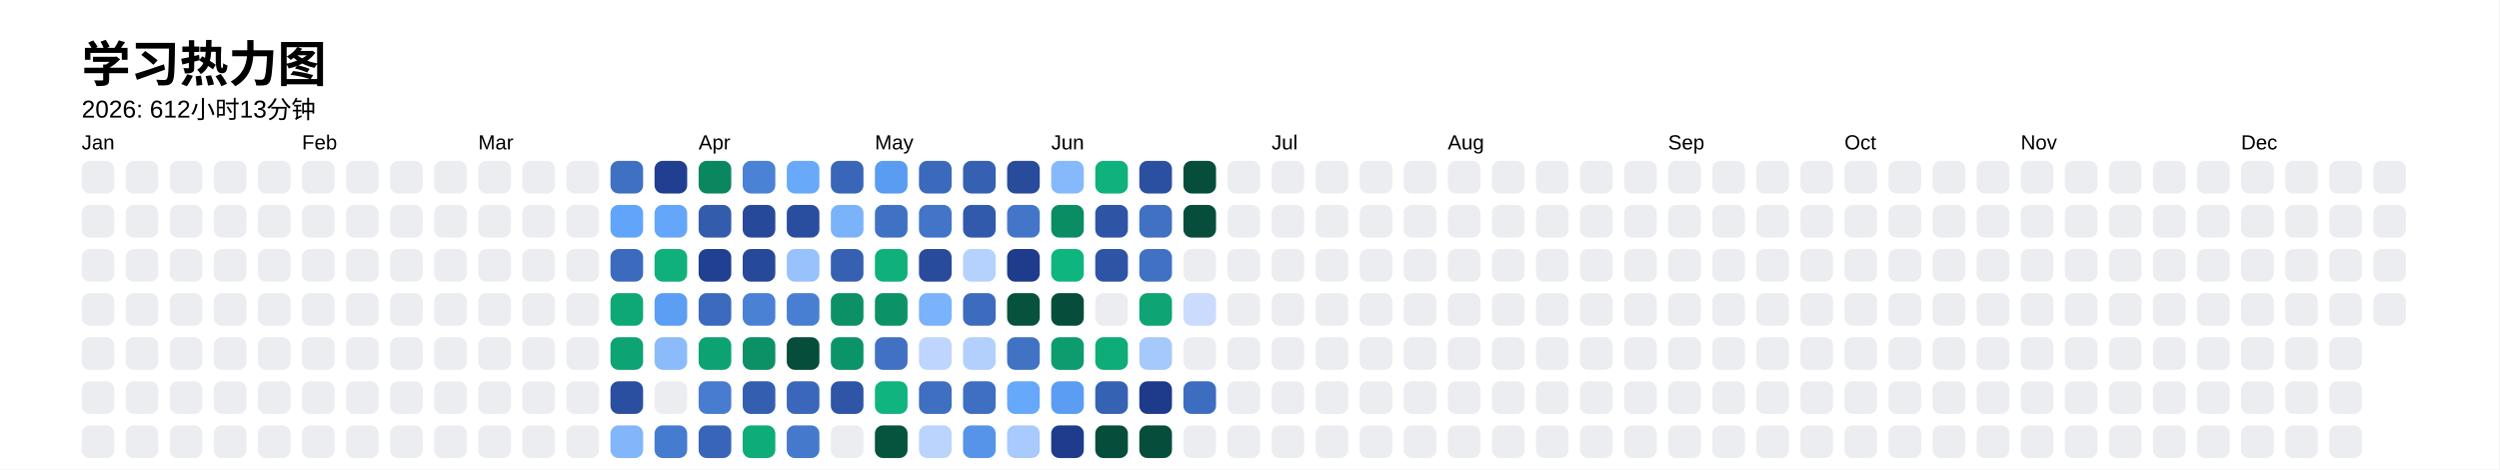
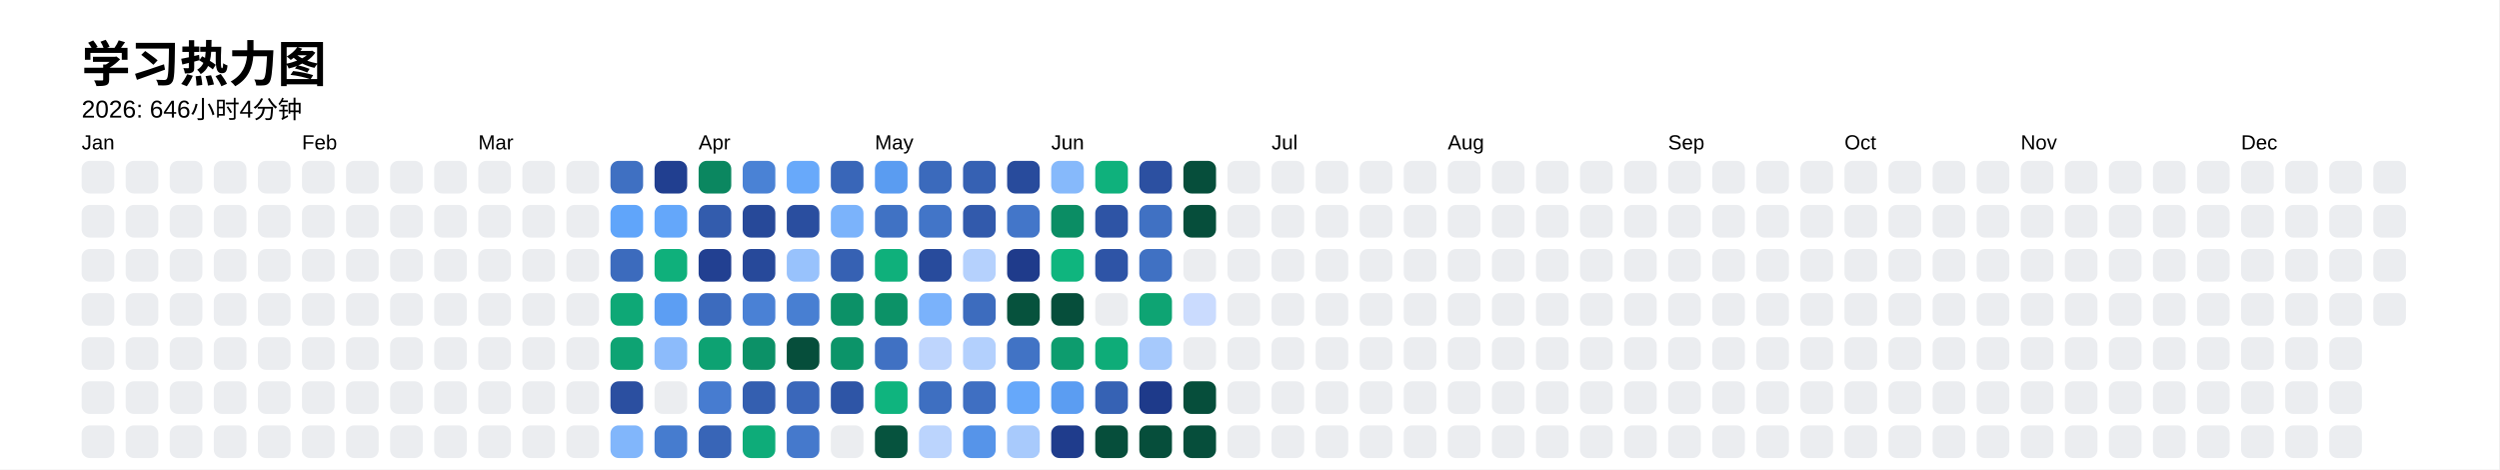
<svg xmlns="http://www.w3.org/2000/svg" style="background-color:white;" baseProfile="full" height="57.5mm" version="1.1" viewBox="0,0,306.2,57.5" width="306.2mm">
  <defs />
  <rect fill="#FFFFFF" height="57.5" width="306.2" x="0" y="0" />
  <text fill="#000000" style="font-size:6px; font-family:Arial; font-weight:bold;" x="10" y="10">学习热力图</text>
-   <text fill="#000000" style="font-size:3px; font-family:Arial;" x="10" y="14.4">2026: 612小时13分钟</text>
+   <text fill="#000000" style="font-size:3px; font-family:Arial;" x="10" y="14.4">2026: 646小时4分钟</text>
  <text fill="#000000" style="font-size:2.5px; font-family:Arial" x="10" y="18.3">Jan</text>
  <rect fill="#ebedf0" height="4" rx="1" ry="1" width="4" x="10" y="19.7" />
  <rect fill="#ebedf0" height="4" rx="1" ry="1" width="4" x="10" y="25.1" />
  <rect fill="#ebedf0" height="4" rx="1" ry="1" width="4" x="10" y="30.5" />
  <rect fill="#ebedf0" height="4" rx="1" ry="1" width="4" x="10" y="35.9" />
  <rect fill="#ebedf0" height="4" rx="1" ry="1" width="4" x="10" y="41.3" />
  <rect fill="#ebedf0" height="4" rx="1" ry="1" width="4" x="10" y="46.7" />
  <rect fill="#ebedf0" height="4" rx="1" ry="1" width="4" x="10" y="52.1" />
  <rect fill="#ebedf0" height="4" rx="1" ry="1" width="4" x="15.4" y="19.7" />
  <rect fill="#ebedf0" height="4" rx="1" ry="1" width="4" x="15.4" y="25.1" />
  <rect fill="#ebedf0" height="4" rx="1" ry="1" width="4" x="15.4" y="30.5" />
  <rect fill="#ebedf0" height="4" rx="1" ry="1" width="4" x="15.4" y="35.9" />
  <rect fill="#ebedf0" height="4" rx="1" ry="1" width="4" x="15.4" y="41.3" />
  <rect fill="#ebedf0" height="4" rx="1" ry="1" width="4" x="15.4" y="46.7" />
  <rect fill="#ebedf0" height="4" rx="1" ry="1" width="4" x="15.4" y="52.1" />
  <rect fill="#ebedf0" height="4" rx="1" ry="1" width="4" x="20.8" y="19.7" />
  <rect fill="#ebedf0" height="4" rx="1" ry="1" width="4" x="20.8" y="25.1" />
  <rect fill="#ebedf0" height="4" rx="1" ry="1" width="4" x="20.8" y="30.5" />
  <rect fill="#ebedf0" height="4" rx="1" ry="1" width="4" x="20.8" y="35.9" />
  <rect fill="#ebedf0" height="4" rx="1" ry="1" width="4" x="20.8" y="41.3" />
  <rect fill="#ebedf0" height="4" rx="1" ry="1" width="4" x="20.8" y="46.7" />
  <rect fill="#ebedf0" height="4" rx="1" ry="1" width="4" x="20.8" y="52.1" />
  <rect fill="#ebedf0" height="4" rx="1" ry="1" width="4" x="26.2" y="19.7" />
  <rect fill="#ebedf0" height="4" rx="1" ry="1" width="4" x="26.2" y="25.1" />
  <rect fill="#ebedf0" height="4" rx="1" ry="1" width="4" x="26.2" y="30.5" />
  <rect fill="#ebedf0" height="4" rx="1" ry="1" width="4" x="26.2" y="35.9" />
  <rect fill="#ebedf0" height="4" rx="1" ry="1" width="4" x="26.2" y="41.3" />
  <rect fill="#ebedf0" height="4" rx="1" ry="1" width="4" x="26.2" y="46.7" />
  <rect fill="#ebedf0" height="4" rx="1" ry="1" width="4" x="26.2" y="52.1" />
  <rect fill="#ebedf0" height="4" rx="1" ry="1" width="4" x="31.6" y="19.7" />
  <rect fill="#ebedf0" height="4" rx="1" ry="1" width="4" x="31.6" y="25.1" />
  <rect fill="#ebedf0" height="4" rx="1" ry="1" width="4" x="31.6" y="30.5" />
  <rect fill="#ebedf0" height="4" rx="1" ry="1" width="4" x="31.6" y="35.9" />
  <rect fill="#ebedf0" height="4" rx="1" ry="1" width="4" x="31.6" y="41.3" />
  <rect fill="#ebedf0" height="4" rx="1" ry="1" width="4" x="31.6" y="46.7" />
  <rect fill="#ebedf0" height="4" rx="1" ry="1" width="4" x="31.6" y="52.1" />
  <text fill="#000000" style="font-size:2.5px; font-family:Arial" x="37.0" y="18.3">Feb</text>
  <rect fill="#ebedf0" height="4" rx="1" ry="1" width="4" x="37.0" y="19.7" />
  <rect fill="#ebedf0" height="4" rx="1" ry="1" width="4" x="37.0" y="25.1" />
  <rect fill="#ebedf0" height="4" rx="1" ry="1" width="4" x="37.0" y="30.5" />
  <rect fill="#ebedf0" height="4" rx="1" ry="1" width="4" x="37.0" y="35.9" />
  <rect fill="#ebedf0" height="4" rx="1" ry="1" width="4" x="37.0" y="41.3" />
  <rect fill="#ebedf0" height="4" rx="1" ry="1" width="4" x="37.0" y="46.7" />
  <rect fill="#ebedf0" height="4" rx="1" ry="1" width="4" x="37.0" y="52.1" />
  <rect fill="#ebedf0" height="4" rx="1" ry="1" width="4" x="42.4" y="19.7" />
  <rect fill="#ebedf0" height="4" rx="1" ry="1" width="4" x="42.4" y="25.1" />
  <rect fill="#ebedf0" height="4" rx="1" ry="1" width="4" x="42.4" y="30.5" />
  <rect fill="#ebedf0" height="4" rx="1" ry="1" width="4" x="42.4" y="35.9" />
  <rect fill="#ebedf0" height="4" rx="1" ry="1" width="4" x="42.4" y="41.3" />
  <rect fill="#ebedf0" height="4" rx="1" ry="1" width="4" x="42.4" y="46.7" />
  <rect fill="#ebedf0" height="4" rx="1" ry="1" width="4" x="42.4" y="52.1" />
  <rect fill="#ebedf0" height="4" rx="1" ry="1" width="4" x="47.8" y="19.7" />
  <rect fill="#ebedf0" height="4" rx="1" ry="1" width="4" x="47.8" y="25.1" />
  <rect fill="#ebedf0" height="4" rx="1" ry="1" width="4" x="47.8" y="30.5" />
  <rect fill="#ebedf0" height="4" rx="1" ry="1" width="4" x="47.8" y="35.9" />
  <rect fill="#ebedf0" height="4" rx="1" ry="1" width="4" x="47.8" y="41.3" />
  <rect fill="#ebedf0" height="4" rx="1" ry="1" width="4" x="47.8" y="46.7" />
  <rect fill="#ebedf0" height="4" rx="1" ry="1" width="4" x="47.8" y="52.1" />
  <rect fill="#ebedf0" height="4" rx="1" ry="1" width="4" x="53.2" y="19.7" />
  <rect fill="#ebedf0" height="4" rx="1" ry="1" width="4" x="53.2" y="25.1" />
  <rect fill="#ebedf0" height="4" rx="1" ry="1" width="4" x="53.2" y="30.5" />
  <rect fill="#ebedf0" height="4" rx="1" ry="1" width="4" x="53.2" y="35.9" />
  <rect fill="#ebedf0" height="4" rx="1" ry="1" width="4" x="53.2" y="41.3" />
  <rect fill="#ebedf0" height="4" rx="1" ry="1" width="4" x="53.2" y="46.7" />
  <rect fill="#ebedf0" height="4" rx="1" ry="1" width="4" x="53.2" y="52.1" />
  <text fill="#000000" style="font-size:2.5px; font-family:Arial" x="58.6" y="18.3">Mar</text>
  <rect fill="#ebedf0" height="4" rx="1" ry="1" width="4" x="58.6" y="19.7" />
  <rect fill="#ebedf0" height="4" rx="1" ry="1" width="4" x="58.6" y="25.1" />
  <rect fill="#ebedf0" height="4" rx="1" ry="1" width="4" x="58.6" y="30.5" />
  <rect fill="#ebedf0" height="4" rx="1" ry="1" width="4" x="58.6" y="35.9" />
  <rect fill="#ebedf0" height="4" rx="1" ry="1" width="4" x="58.6" y="41.3" />
  <rect fill="#ebedf0" height="4" rx="1" ry="1" width="4" x="58.6" y="46.7" />
  <rect fill="#ebedf0" height="4" rx="1" ry="1" width="4" x="58.6" y="52.1" />
  <rect fill="#ebedf0" height="4" rx="1" ry="1" width="4" x="64" y="19.7" />
  <rect fill="#ebedf0" height="4" rx="1" ry="1" width="4" x="64" y="25.1" />
  <rect fill="#ebedf0" height="4" rx="1" ry="1" width="4" x="64" y="30.5" />
  <rect fill="#ebedf0" height="4" rx="1" ry="1" width="4" x="64" y="35.9" />
  <rect fill="#ebedf0" height="4" rx="1" ry="1" width="4" x="64" y="41.3" />
  <rect fill="#ebedf0" height="4" rx="1" ry="1" width="4" x="64" y="46.7" />
  <rect fill="#ebedf0" height="4" rx="1" ry="1" width="4" x="64" y="52.1" />
  <rect fill="#ebedf0" height="4" rx="1" ry="1" width="4" x="69.4" y="19.7" />
  <rect fill="#ebedf0" height="4" rx="1" ry="1" width="4" x="69.4" y="25.1" />
  <rect fill="#ebedf0" height="4" rx="1" ry="1" width="4" x="69.4" y="30.5" />
  <rect fill="#ebedf0" height="4" rx="1" ry="1" width="4" x="69.4" y="35.9" />
  <rect fill="#ebedf0" height="4" rx="1" ry="1" width="4" x="69.4" y="41.3" />
  <rect fill="#ebedf0" height="4" rx="1" ry="1" width="4" x="69.4" y="46.7" />
  <rect fill="#ebedf0" height="4" rx="1" ry="1" width="4" x="69.4" y="52.1" />
  <rect fill="#3f70c2" height="4" rx="1" ry="1" width="4" x="74.8" y="19.7" />
  <rect fill="#60a5fa" height="4" rx="1" ry="1" width="4" x="74.8" y="25.1" />
  <rect fill="#3c6bbd" height="4" rx="1" ry="1" width="4" x="74.8" y="30.5" />
  <rect fill="#0ea876" height="4" rx="1" ry="1" width="4" x="74.8" y="35.9" />
  <rect fill="#0ea373" height="4" rx="1" ry="1" width="4" x="74.8" y="41.3" />
  <rect fill="#2b4fa0" height="4" rx="1" ry="1" width="4" x="74.8" y="46.7" />
  <rect fill="#81b6fb" height="4" rx="1" ry="1" width="4" x="74.8" y="52.1" />
  <rect fill="#213f90" height="4" rx="1" ry="1" width="4" x="80.2" y="19.7" />
  <rect fill="#64a7fa" height="4" rx="1" ry="1" width="4" x="80.2" y="25.1" />
  <rect fill="#0fb07b" height="4" rx="1" ry="1" width="4" x="80.2" y="30.5" />
  <rect fill="#5c9ef3" height="4" rx="1" ry="1" width="4" x="80.2" y="35.9" />
  <rect fill="#8cbbfb" height="4" rx="1" ry="1" width="4" x="80.2" y="41.3" />
  <rect fill="#ebedf0" height="4" rx="1" ry="1" width="4" x="80.2" y="46.7" />
  <rect fill="#467ccf" height="4" rx="1" ry="1" width="4" x="80.2" y="52.1" />
  <text fill="#000000" style="font-size:2.5px; font-family:Arial" x="85.6" y="18.3">Apr</text>
  <rect fill="#0b8760" height="4" rx="1" ry="1" width="4" x="85.6" y="19.7" />
  <rect fill="#335cad" height="4" rx="1" ry="1" width="4" x="85.6" y="25.1" />
  <rect fill="#224091" height="4" rx="1" ry="1" width="4" x="85.6" y="30.5" />
  <rect fill="#3c6bbe" height="4" rx="1" ry="1" width="4" x="85.6" y="35.9" />
  <rect fill="#0da272" height="4" rx="1" ry="1" width="4" x="85.6" y="41.3" />
  <rect fill="#477cd0" height="4" rx="1" ry="1" width="4" x="85.6" y="46.7" />
  <rect fill="#3865b7" height="4" rx="1" ry="1" width="4" x="85.6" y="52.1" />
  <rect fill="#4a82d5" height="4" rx="1" ry="1" width="4" x="91" y="19.7" />
  <rect fill="#274999" height="4" rx="1" ry="1" width="4" x="91" y="25.1" />
  <rect fill="#27499a" height="4" rx="1" ry="1" width="4" x="91" y="30.5" />
  <rect fill="#4a81d5" height="4" rx="1" ry="1" width="4" x="91" y="35.9" />
  <rect fill="#0c9167" height="4" rx="1" ry="1" width="4" x="91" y="41.3" />
  <rect fill="#345fb0" height="4" rx="1" ry="1" width="4" x="91" y="46.7" />
  <rect fill="#0eac79" height="4" rx="1" ry="1" width="4" x="91" y="52.1" />
  <rect fill="#68a9fa" height="4" rx="1" ry="1" width="4" x="96.4" y="19.7" />
  <rect fill="#2a4e9f" height="4" rx="1" ry="1" width="4" x="96.4" y="25.1" />
  <rect fill="#98c2fc" height="4" rx="1" ry="1" width="4" x="96.4" y="30.5" />
  <rect fill="#487fd2" height="4" rx="1" ry="1" width="4" x="96.4" y="35.9" />
  <rect fill="#064e3b" height="4" rx="1" ry="1" width="4" x="96.4" y="41.3" />
  <rect fill="#3a67ba" height="4" rx="1" ry="1" width="4" x="96.4" y="46.7" />
  <rect fill="#4579cc" height="4" rx="1" ry="1" width="4" x="96.4" y="52.1" />
  <rect fill="#3966b8" height="4" rx="1" ry="1" width="4" x="101.8" y="19.7" />
  <rect fill="#7bb3fb" height="4" rx="1" ry="1" width="4" x="101.8" y="25.1" />
  <rect fill="#3661b3" height="4" rx="1" ry="1" width="4" x="101.8" y="30.5" />
  <rect fill="#0c9167" height="4" rx="1" ry="1" width="4" x="101.8" y="35.9" />
  <rect fill="#0c9469" height="4" rx="1" ry="1" width="4" x="101.8" y="41.3" />
  <rect fill="#2e55a6" height="4" rx="1" ry="1" width="4" x="101.8" y="46.7" />
  <rect fill="#ebedf0" height="4" rx="1" ry="1" width="4" x="101.8" y="52.1" />
  <text fill="#000000" style="font-size:2.5px; font-family:Arial" x="107.2" y="18.3">May</text>
  <rect fill="#5a9cf1" height="4" rx="1" ry="1" width="4" x="107.2" y="19.7" />
  <rect fill="#4072c4" height="4" rx="1" ry="1" width="4" x="107.2" y="25.1" />
  <rect fill="#0fb07b" height="4" rx="1" ry="1" width="4" x="107.2" y="30.5" />
  <rect fill="#0c9267" height="4" rx="1" ry="1" width="4" x="107.2" y="35.9" />
  <rect fill="#4071c3" height="4" rx="1" ry="1" width="4" x="107.2" y="41.3" />
  <rect fill="#0fb47e" height="4" rx="1" ry="1" width="4" x="107.2" y="46.7" />
  <rect fill="#06533e" height="4" rx="1" ry="1" width="4" x="107.2" y="52.1" />
  <rect fill="#3b6abc" height="4" rx="1" ry="1" width="4" x="112.6" y="19.7" />
  <rect fill="#4275c8" height="4" rx="1" ry="1" width="4" x="112.6" y="25.1" />
  <rect fill="#284b9c" height="4" rx="1" ry="1" width="4" x="112.6" y="30.5" />
  <rect fill="#7ab2fb" height="4" rx="1" ry="1" width="4" x="112.6" y="35.9" />
  <rect fill="#bed5fd" height="4" rx="1" ry="1" width="4" x="112.6" y="41.3" />
  <rect fill="#3e6fc1" height="4" rx="1" ry="1" width="4" x="112.6" y="46.7" />
  <rect fill="#bbd4fd" height="4" rx="1" ry="1" width="4" x="112.6" y="52.1" />
  <rect fill="#3661b3" height="4" rx="1" ry="1" width="4" x="118" y="19.7" />
  <rect fill="#325aac" height="4" rx="1" ry="1" width="4" x="118" y="25.1" />
  <rect fill="#b5d1fd" height="4" rx="1" ry="1" width="4" x="118" y="30.5" />
  <rect fill="#3d6cbe" height="4" rx="1" ry="1" width="4" x="118" y="35.9" />
  <rect fill="#b3d0fd" height="4" rx="1" ry="1" width="4" x="118" y="41.3" />
  <rect fill="#3f6fc2" height="4" rx="1" ry="1" width="4" x="118" y="46.7" />
  <rect fill="#5694e9" height="4" rx="1" ry="1" width="4" x="118" y="52.1" />
  <rect fill="#284b9c" height="4" rx="1" ry="1" width="4" x="123.4" y="19.7" />
  <rect fill="#4376c9" height="4" rx="1" ry="1" width="4" x="123.4" y="25.1" />
  <rect fill="#1f3b8b" height="4" rx="1" ry="1" width="4" x="123.4" y="30.5" />
  <rect fill="#06523d" height="4" rx="1" ry="1" width="4" x="123.4" y="35.9" />
  <rect fill="#4173c5" height="4" rx="1" ry="1" width="4" x="123.4" y="41.3" />
  <rect fill="#66a8fa" height="4" rx="1" ry="1" width="4" x="123.4" y="46.7" />
  <rect fill="#a8cafc" height="4" rx="1" ry="1" width="4" x="123.4" y="52.1" />
  <text fill="#000000" style="font-size:2.5px; font-family:Arial" x="128.8" y="18.3">Jun</text>
  <rect fill="#86b9fb" height="4" rx="1" ry="1" width="4" x="128.8" y="19.7" />
  <rect fill="#0b8d64" height="4" rx="1" ry="1" width="4" x="128.8" y="25.1" />
  <rect fill="#0fb57e" height="4" rx="1" ry="1" width="4" x="128.8" y="30.5" />
  <rect fill="#064e3b" height="4" rx="1" ry="1" width="4" x="128.8" y="35.9" />
  <rect fill="#0d9c6e" height="4" rx="1" ry="1" width="4" x="128.8" y="41.3" />
  <rect fill="#5b9df2" height="4" rx="1" ry="1" width="4" x="128.8" y="46.7" />
  <rect fill="#1f3c8c" height="4" rx="1" ry="1" width="4" x="128.8" y="52.1" />
  <rect fill="#0fb17c" height="4" rx="1" ry="1" width="4" x="134.2" y="19.7" />
  <rect fill="#2e54a5" height="4" rx="1" ry="1" width="4" x="134.2" y="25.1" />
  <rect fill="#2e54a6" height="4" rx="1" ry="1" width="4" x="134.2" y="30.5" />
  <rect fill="#ebedf0" height="4" rx="1" ry="1" width="4" x="134.2" y="35.9" />
  <rect fill="#0eac78" height="4" rx="1" ry="1" width="4" x="134.2" y="41.3" />
  <rect fill="#3662b4" height="4" rx="1" ry="1" width="4" x="134.2" y="46.7" />
  <rect fill="#064e3b" height="4" rx="1" ry="1" width="4" x="134.2" y="52.1" />
  <rect fill="#2c50a1" height="4" rx="1" ry="1" width="4" x="139.6" y="19.7" />
  <rect fill="#4071c3" height="4" rx="1" ry="1" width="4" x="139.6" y="25.1" />
  <rect fill="#4071c3" height="4" rx="1" ry="1" width="4" x="139.6" y="30.5" />
  <rect fill="#0ea473" height="4" rx="1" ry="1" width="4" x="139.6" y="35.9" />
  <rect fill="#a6c9fc" height="4" rx="1" ry="1" width="4" x="139.6" y="41.3" />
  <rect fill="#1e3a8a" height="4" rx="1" ry="1" width="4" x="139.6" y="46.7" />
  <rect fill="#064e3b" height="4" rx="1" ry="1" width="4" x="139.6" y="52.1" />
  <rect fill="#064e3b" height="4" rx="1" ry="1" width="4" x="145" y="19.7" />
  <rect fill="#064e3b" height="4" rx="1" ry="1" width="4" x="145" y="25.1" />
  <rect fill="#ebedf0" height="4" rx="1" ry="1" width="4" x="145" y="30.5" />
  <rect fill="#cadbfe" height="4" rx="1" ry="1" width="4" x="145" y="35.9" />
  <rect fill="#ebedf0" height="4" rx="1" ry="1" width="4" x="145" y="41.3" />
-   <rect fill="#3d6dc0" height="4" rx="1" ry="1" width="4" x="145" y="46.7" />
-   <rect fill="#ebedf0" height="4" rx="1" ry="1" width="4" x="145" y="52.1" />
+   <rect fill="#064e3b" height="4" rx="1" ry="1" width="4" x="145" y="46.7" />
+   <rect fill="#064e3b" height="4" rx="1" ry="1" width="4" x="145" y="52.1" />
  <rect fill="#ebedf0" height="4" rx="1" ry="1" width="4" x="150.4" y="19.7" />
  <rect fill="#ebedf0" height="4" rx="1" ry="1" width="4" x="150.4" y="25.1" />
  <rect fill="#ebedf0" height="4" rx="1" ry="1" width="4" x="150.4" y="30.5" />
  <rect fill="#ebedf0" height="4" rx="1" ry="1" width="4" x="150.4" y="35.9" />
  <rect fill="#ebedf0" height="4" rx="1" ry="1" width="4" x="150.4" y="41.3" />
  <rect fill="#ebedf0" height="4" rx="1" ry="1" width="4" x="150.4" y="46.7" />
  <rect fill="#ebedf0" height="4" rx="1" ry="1" width="4" x="150.4" y="52.1" />
  <text fill="#000000" style="font-size:2.5px; font-family:Arial" x="155.8" y="18.3">Jul</text>
  <rect fill="#ebedf0" height="4" rx="1" ry="1" width="4" x="155.8" y="19.7" />
  <rect fill="#ebedf0" height="4" rx="1" ry="1" width="4" x="155.8" y="25.1" />
  <rect fill="#ebedf0" height="4" rx="1" ry="1" width="4" x="155.8" y="30.5" />
  <rect fill="#ebedf0" height="4" rx="1" ry="1" width="4" x="155.8" y="35.9" />
  <rect fill="#ebedf0" height="4" rx="1" ry="1" width="4" x="155.8" y="41.3" />
  <rect fill="#ebedf0" height="4" rx="1" ry="1" width="4" x="155.8" y="46.7" />
  <rect fill="#ebedf0" height="4" rx="1" ry="1" width="4" x="155.8" y="52.1" />
  <rect fill="#ebedf0" height="4" rx="1" ry="1" width="4" x="161.2" y="19.7" />
  <rect fill="#ebedf0" height="4" rx="1" ry="1" width="4" x="161.2" y="25.1" />
  <rect fill="#ebedf0" height="4" rx="1" ry="1" width="4" x="161.2" y="30.5" />
  <rect fill="#ebedf0" height="4" rx="1" ry="1" width="4" x="161.2" y="35.9" />
  <rect fill="#ebedf0" height="4" rx="1" ry="1" width="4" x="161.2" y="41.3" />
  <rect fill="#ebedf0" height="4" rx="1" ry="1" width="4" x="161.2" y="46.7" />
  <rect fill="#ebedf0" height="4" rx="1" ry="1" width="4" x="161.2" y="52.1" />
  <rect fill="#ebedf0" height="4" rx="1" ry="1" width="4" x="166.6" y="19.7" />
  <rect fill="#ebedf0" height="4" rx="1" ry="1" width="4" x="166.6" y="25.1" />
  <rect fill="#ebedf0" height="4" rx="1" ry="1" width="4" x="166.6" y="30.5" />
  <rect fill="#ebedf0" height="4" rx="1" ry="1" width="4" x="166.6" y="35.9" />
  <rect fill="#ebedf0" height="4" rx="1" ry="1" width="4" x="166.6" y="41.3" />
  <rect fill="#ebedf0" height="4" rx="1" ry="1" width="4" x="166.6" y="46.7" />
  <rect fill="#ebedf0" height="4" rx="1" ry="1" width="4" x="166.6" y="52.1" />
  <rect fill="#ebedf0" height="4" rx="1" ry="1" width="4" x="172" y="19.7" />
  <rect fill="#ebedf0" height="4" rx="1" ry="1" width="4" x="172" y="25.1" />
  <rect fill="#ebedf0" height="4" rx="1" ry="1" width="4" x="172" y="30.5" />
  <rect fill="#ebedf0" height="4" rx="1" ry="1" width="4" x="172" y="35.9" />
  <rect fill="#ebedf0" height="4" rx="1" ry="1" width="4" x="172" y="41.3" />
  <rect fill="#ebedf0" height="4" rx="1" ry="1" width="4" x="172" y="46.7" />
  <rect fill="#ebedf0" height="4" rx="1" ry="1" width="4" x="172" y="52.1" />
  <text fill="#000000" style="font-size:2.5px; font-family:Arial" x="177.4" y="18.3">Aug</text>
  <rect fill="#ebedf0" height="4" rx="1" ry="1" width="4" x="177.4" y="19.7" />
  <rect fill="#ebedf0" height="4" rx="1" ry="1" width="4" x="177.4" y="25.1" />
  <rect fill="#ebedf0" height="4" rx="1" ry="1" width="4" x="177.4" y="30.5" />
  <rect fill="#ebedf0" height="4" rx="1" ry="1" width="4" x="177.4" y="35.9" />
  <rect fill="#ebedf0" height="4" rx="1" ry="1" width="4" x="177.4" y="41.3" />
  <rect fill="#ebedf0" height="4" rx="1" ry="1" width="4" x="177.4" y="46.7" />
  <rect fill="#ebedf0" height="4" rx="1" ry="1" width="4" x="177.4" y="52.1" />
  <rect fill="#ebedf0" height="4" rx="1" ry="1" width="4" x="182.8" y="19.7" />
  <rect fill="#ebedf0" height="4" rx="1" ry="1" width="4" x="182.8" y="25.1" />
  <rect fill="#ebedf0" height="4" rx="1" ry="1" width="4" x="182.8" y="30.5" />
  <rect fill="#ebedf0" height="4" rx="1" ry="1" width="4" x="182.8" y="35.9" />
  <rect fill="#ebedf0" height="4" rx="1" ry="1" width="4" x="182.8" y="41.3" />
  <rect fill="#ebedf0" height="4" rx="1" ry="1" width="4" x="182.8" y="46.7" />
  <rect fill="#ebedf0" height="4" rx="1" ry="1" width="4" x="182.8" y="52.1" />
  <rect fill="#ebedf0" height="4" rx="1" ry="1" width="4" x="188.2" y="19.7" />
  <rect fill="#ebedf0" height="4" rx="1" ry="1" width="4" x="188.2" y="25.1" />
  <rect fill="#ebedf0" height="4" rx="1" ry="1" width="4" x="188.2" y="30.5" />
  <rect fill="#ebedf0" height="4" rx="1" ry="1" width="4" x="188.2" y="35.9" />
  <rect fill="#ebedf0" height="4" rx="1" ry="1" width="4" x="188.2" y="41.3" />
  <rect fill="#ebedf0" height="4" rx="1" ry="1" width="4" x="188.2" y="46.7" />
  <rect fill="#ebedf0" height="4" rx="1" ry="1" width="4" x="188.2" y="52.1" />
  <rect fill="#ebedf0" height="4" rx="1" ry="1" width="4" x="193.6" y="19.7" />
  <rect fill="#ebedf0" height="4" rx="1" ry="1" width="4" x="193.6" y="25.1" />
  <rect fill="#ebedf0" height="4" rx="1" ry="1" width="4" x="193.6" y="30.5" />
  <rect fill="#ebedf0" height="4" rx="1" ry="1" width="4" x="193.6" y="35.9" />
  <rect fill="#ebedf0" height="4" rx="1" ry="1" width="4" x="193.6" y="41.3" />
  <rect fill="#ebedf0" height="4" rx="1" ry="1" width="4" x="193.6" y="46.7" />
  <rect fill="#ebedf0" height="4" rx="1" ry="1" width="4" x="193.6" y="52.1" />
  <rect fill="#ebedf0" height="4" rx="1" ry="1" width="4" x="199" y="19.7" />
  <rect fill="#ebedf0" height="4" rx="1" ry="1" width="4" x="199" y="25.1" />
  <rect fill="#ebedf0" height="4" rx="1" ry="1" width="4" x="199" y="30.5" />
  <rect fill="#ebedf0" height="4" rx="1" ry="1" width="4" x="199" y="35.9" />
  <rect fill="#ebedf0" height="4" rx="1" ry="1" width="4" x="199" y="41.3" />
  <rect fill="#ebedf0" height="4" rx="1" ry="1" width="4" x="199" y="46.7" />
  <rect fill="#ebedf0" height="4" rx="1" ry="1" width="4" x="199" y="52.1" />
  <text fill="#000000" style="font-size:2.5px; font-family:Arial" x="204.4" y="18.3">Sep</text>
  <rect fill="#ebedf0" height="4" rx="1" ry="1" width="4" x="204.4" y="19.7" />
  <rect fill="#ebedf0" height="4" rx="1" ry="1" width="4" x="204.4" y="25.1" />
  <rect fill="#ebedf0" height="4" rx="1" ry="1" width="4" x="204.4" y="30.5" />
  <rect fill="#ebedf0" height="4" rx="1" ry="1" width="4" x="204.4" y="35.9" />
  <rect fill="#ebedf0" height="4" rx="1" ry="1" width="4" x="204.4" y="41.3" />
  <rect fill="#ebedf0" height="4" rx="1" ry="1" width="4" x="204.4" y="46.7" />
  <rect fill="#ebedf0" height="4" rx="1" ry="1" width="4" x="204.4" y="52.1" />
  <rect fill="#ebedf0" height="4" rx="1" ry="1" width="4" x="209.8" y="19.7" />
  <rect fill="#ebedf0" height="4" rx="1" ry="1" width="4" x="209.8" y="25.1" />
  <rect fill="#ebedf0" height="4" rx="1" ry="1" width="4" x="209.8" y="30.5" />
  <rect fill="#ebedf0" height="4" rx="1" ry="1" width="4" x="209.8" y="35.9" />
  <rect fill="#ebedf0" height="4" rx="1" ry="1" width="4" x="209.8" y="41.3" />
  <rect fill="#ebedf0" height="4" rx="1" ry="1" width="4" x="209.8" y="46.7" />
  <rect fill="#ebedf0" height="4" rx="1" ry="1" width="4" x="209.8" y="52.1" />
  <rect fill="#ebedf0" height="4" rx="1" ry="1" width="4" x="215.2" y="19.7" />
  <rect fill="#ebedf0" height="4" rx="1" ry="1" width="4" x="215.2" y="25.1" />
  <rect fill="#ebedf0" height="4" rx="1" ry="1" width="4" x="215.2" y="30.5" />
  <rect fill="#ebedf0" height="4" rx="1" ry="1" width="4" x="215.2" y="35.9" />
  <rect fill="#ebedf0" height="4" rx="1" ry="1" width="4" x="215.2" y="41.3" />
  <rect fill="#ebedf0" height="4" rx="1" ry="1" width="4" x="215.2" y="46.7" />
  <rect fill="#ebedf0" height="4" rx="1" ry="1" width="4" x="215.2" y="52.1" />
  <rect fill="#ebedf0" height="4" rx="1" ry="1" width="4" x="220.6" y="19.7" />
  <rect fill="#ebedf0" height="4" rx="1" ry="1" width="4" x="220.6" y="25.1" />
  <rect fill="#ebedf0" height="4" rx="1" ry="1" width="4" x="220.6" y="30.5" />
  <rect fill="#ebedf0" height="4" rx="1" ry="1" width="4" x="220.6" y="35.9" />
  <rect fill="#ebedf0" height="4" rx="1" ry="1" width="4" x="220.6" y="41.3" />
  <rect fill="#ebedf0" height="4" rx="1" ry="1" width="4" x="220.6" y="46.7" />
  <rect fill="#ebedf0" height="4" rx="1" ry="1" width="4" x="220.6" y="52.1" />
  <text fill="#000000" style="font-size:2.5px; font-family:Arial" x="226" y="18.3">Oct</text>
  <rect fill="#ebedf0" height="4" rx="1" ry="1" width="4" x="226" y="19.7" />
  <rect fill="#ebedf0" height="4" rx="1" ry="1" width="4" x="226" y="25.1" />
  <rect fill="#ebedf0" height="4" rx="1" ry="1" width="4" x="226" y="30.5" />
  <rect fill="#ebedf0" height="4" rx="1" ry="1" width="4" x="226" y="35.9" />
  <rect fill="#ebedf0" height="4" rx="1" ry="1" width="4" x="226" y="41.3" />
  <rect fill="#ebedf0" height="4" rx="1" ry="1" width="4" x="226" y="46.7" />
  <rect fill="#ebedf0" height="4" rx="1" ry="1" width="4" x="226" y="52.1" />
  <rect fill="#ebedf0" height="4" rx="1" ry="1" width="4" x="231.4" y="19.7" />
  <rect fill="#ebedf0" height="4" rx="1" ry="1" width="4" x="231.4" y="25.1" />
  <rect fill="#ebedf0" height="4" rx="1" ry="1" width="4" x="231.4" y="30.5" />
  <rect fill="#ebedf0" height="4" rx="1" ry="1" width="4" x="231.4" y="35.9" />
  <rect fill="#ebedf0" height="4" rx="1" ry="1" width="4" x="231.4" y="41.3" />
  <rect fill="#ebedf0" height="4" rx="1" ry="1" width="4" x="231.4" y="46.7" />
  <rect fill="#ebedf0" height="4" rx="1" ry="1" width="4" x="231.4" y="52.1" />
  <rect fill="#ebedf0" height="4" rx="1" ry="1" width="4" x="236.8" y="19.7" />
  <rect fill="#ebedf0" height="4" rx="1" ry="1" width="4" x="236.8" y="25.1" />
  <rect fill="#ebedf0" height="4" rx="1" ry="1" width="4" x="236.8" y="30.5" />
  <rect fill="#ebedf0" height="4" rx="1" ry="1" width="4" x="236.8" y="35.9" />
  <rect fill="#ebedf0" height="4" rx="1" ry="1" width="4" x="236.8" y="41.3" />
  <rect fill="#ebedf0" height="4" rx="1" ry="1" width="4" x="236.8" y="46.7" />
  <rect fill="#ebedf0" height="4" rx="1" ry="1" width="4" x="236.8" y="52.1" />
  <rect fill="#ebedf0" height="4" rx="1" ry="1" width="4" x="242.2" y="19.7" />
  <rect fill="#ebedf0" height="4" rx="1" ry="1" width="4" x="242.2" y="25.1" />
  <rect fill="#ebedf0" height="4" rx="1" ry="1" width="4" x="242.2" y="30.5" />
  <rect fill="#ebedf0" height="4" rx="1" ry="1" width="4" x="242.2" y="35.9" />
  <rect fill="#ebedf0" height="4" rx="1" ry="1" width="4" x="242.2" y="41.3" />
  <rect fill="#ebedf0" height="4" rx="1" ry="1" width="4" x="242.2" y="46.7" />
  <rect fill="#ebedf0" height="4" rx="1" ry="1" width="4" x="242.2" y="52.1" />
  <text fill="#000000" style="font-size:2.5px; font-family:Arial" x="247.6" y="18.3">Nov</text>
  <rect fill="#ebedf0" height="4" rx="1" ry="1" width="4" x="247.6" y="19.7" />
  <rect fill="#ebedf0" height="4" rx="1" ry="1" width="4" x="247.6" y="25.1" />
  <rect fill="#ebedf0" height="4" rx="1" ry="1" width="4" x="247.6" y="30.5" />
  <rect fill="#ebedf0" height="4" rx="1" ry="1" width="4" x="247.6" y="35.9" />
  <rect fill="#ebedf0" height="4" rx="1" ry="1" width="4" x="247.6" y="41.3" />
  <rect fill="#ebedf0" height="4" rx="1" ry="1" width="4" x="247.6" y="46.7" />
  <rect fill="#ebedf0" height="4" rx="1" ry="1" width="4" x="247.6" y="52.1" />
  <rect fill="#ebedf0" height="4" rx="1" ry="1" width="4" x="253" y="19.7" />
  <rect fill="#ebedf0" height="4" rx="1" ry="1" width="4" x="253" y="25.1" />
  <rect fill="#ebedf0" height="4" rx="1" ry="1" width="4" x="253" y="30.5" />
  <rect fill="#ebedf0" height="4" rx="1" ry="1" width="4" x="253" y="35.9" />
  <rect fill="#ebedf0" height="4" rx="1" ry="1" width="4" x="253" y="41.3" />
  <rect fill="#ebedf0" height="4" rx="1" ry="1" width="4" x="253" y="46.7" />
  <rect fill="#ebedf0" height="4" rx="1" ry="1" width="4" x="253" y="52.1" />
  <rect fill="#ebedf0" height="4" rx="1" ry="1" width="4" x="258.4" y="19.7" />
  <rect fill="#ebedf0" height="4" rx="1" ry="1" width="4" x="258.4" y="25.1" />
  <rect fill="#ebedf0" height="4" rx="1" ry="1" width="4" x="258.4" y="30.5" />
  <rect fill="#ebedf0" height="4" rx="1" ry="1" width="4" x="258.4" y="35.9" />
  <rect fill="#ebedf0" height="4" rx="1" ry="1" width="4" x="258.4" y="41.3" />
  <rect fill="#ebedf0" height="4" rx="1" ry="1" width="4" x="258.4" y="46.7" />
  <rect fill="#ebedf0" height="4" rx="1" ry="1" width="4" x="258.4" y="52.1" />
  <rect fill="#ebedf0" height="4" rx="1" ry="1" width="4" x="263.8" y="19.7" />
  <rect fill="#ebedf0" height="4" rx="1" ry="1" width="4" x="263.8" y="25.1" />
  <rect fill="#ebedf0" height="4" rx="1" ry="1" width="4" x="263.8" y="30.5" />
  <rect fill="#ebedf0" height="4" rx="1" ry="1" width="4" x="263.8" y="35.9" />
  <rect fill="#ebedf0" height="4" rx="1" ry="1" width="4" x="263.8" y="41.3" />
  <rect fill="#ebedf0" height="4" rx="1" ry="1" width="4" x="263.8" y="46.7" />
  <rect fill="#ebedf0" height="4" rx="1" ry="1" width="4" x="263.8" y="52.1" />
  <rect fill="#ebedf0" height="4" rx="1" ry="1" width="4" x="269.2" y="19.7" />
  <rect fill="#ebedf0" height="4" rx="1" ry="1" width="4" x="269.2" y="25.1" />
  <rect fill="#ebedf0" height="4" rx="1" ry="1" width="4" x="269.2" y="30.5" />
  <rect fill="#ebedf0" height="4" rx="1" ry="1" width="4" x="269.2" y="35.9" />
  <rect fill="#ebedf0" height="4" rx="1" ry="1" width="4" x="269.2" y="41.3" />
  <rect fill="#ebedf0" height="4" rx="1" ry="1" width="4" x="269.2" y="46.7" />
  <rect fill="#ebedf0" height="4" rx="1" ry="1" width="4" x="269.2" y="52.1" />
  <text fill="#000000" style="font-size:2.5px; font-family:Arial" x="274.6" y="18.3">Dec</text>
  <rect fill="#ebedf0" height="4" rx="1" ry="1" width="4" x="274.6" y="19.7" />
  <rect fill="#ebedf0" height="4" rx="1" ry="1" width="4" x="274.6" y="25.1" />
  <rect fill="#ebedf0" height="4" rx="1" ry="1" width="4" x="274.6" y="30.5" />
  <rect fill="#ebedf0" height="4" rx="1" ry="1" width="4" x="274.6" y="35.9" />
  <rect fill="#ebedf0" height="4" rx="1" ry="1" width="4" x="274.6" y="41.3" />
  <rect fill="#ebedf0" height="4" rx="1" ry="1" width="4" x="274.6" y="46.7" />
  <rect fill="#ebedf0" height="4" rx="1" ry="1" width="4" x="274.6" y="52.1" />
  <rect fill="#ebedf0" height="4" rx="1" ry="1" width="4" x="280" y="19.7" />
  <rect fill="#ebedf0" height="4" rx="1" ry="1" width="4" x="280" y="25.1" />
  <rect fill="#ebedf0" height="4" rx="1" ry="1" width="4" x="280" y="30.5" />
  <rect fill="#ebedf0" height="4" rx="1" ry="1" width="4" x="280" y="35.9" />
  <rect fill="#ebedf0" height="4" rx="1" ry="1" width="4" x="280" y="41.3" />
  <rect fill="#ebedf0" height="4" rx="1" ry="1" width="4" x="280" y="46.7" />
  <rect fill="#ebedf0" height="4" rx="1" ry="1" width="4" x="280" y="52.1" />
  <rect fill="#ebedf0" height="4" rx="1" ry="1" width="4" x="285.4" y="19.7" />
  <rect fill="#ebedf0" height="4" rx="1" ry="1" width="4" x="285.4" y="25.1" />
  <rect fill="#ebedf0" height="4" rx="1" ry="1" width="4" x="285.4" y="30.5" />
  <rect fill="#ebedf0" height="4" rx="1" ry="1" width="4" x="285.4" y="35.9" />
  <rect fill="#ebedf0" height="4" rx="1" ry="1" width="4" x="285.4" y="41.3" />
  <rect fill="#ebedf0" height="4" rx="1" ry="1" width="4" x="285.4" y="46.7" />
  <rect fill="#ebedf0" height="4" rx="1" ry="1" width="4" x="285.4" y="52.1" />
  <rect fill="#ebedf0" height="4" rx="1" ry="1" width="4" x="290.8" y="19.7" />
  <rect fill="#ebedf0" height="4" rx="1" ry="1" width="4" x="290.8" y="25.1" />
  <rect fill="#ebedf0" height="4" rx="1" ry="1" width="4" x="290.8" y="30.5" />
  <rect fill="#ebedf0" height="4" rx="1" ry="1" width="4" x="290.8" y="35.9" />
</svg>
